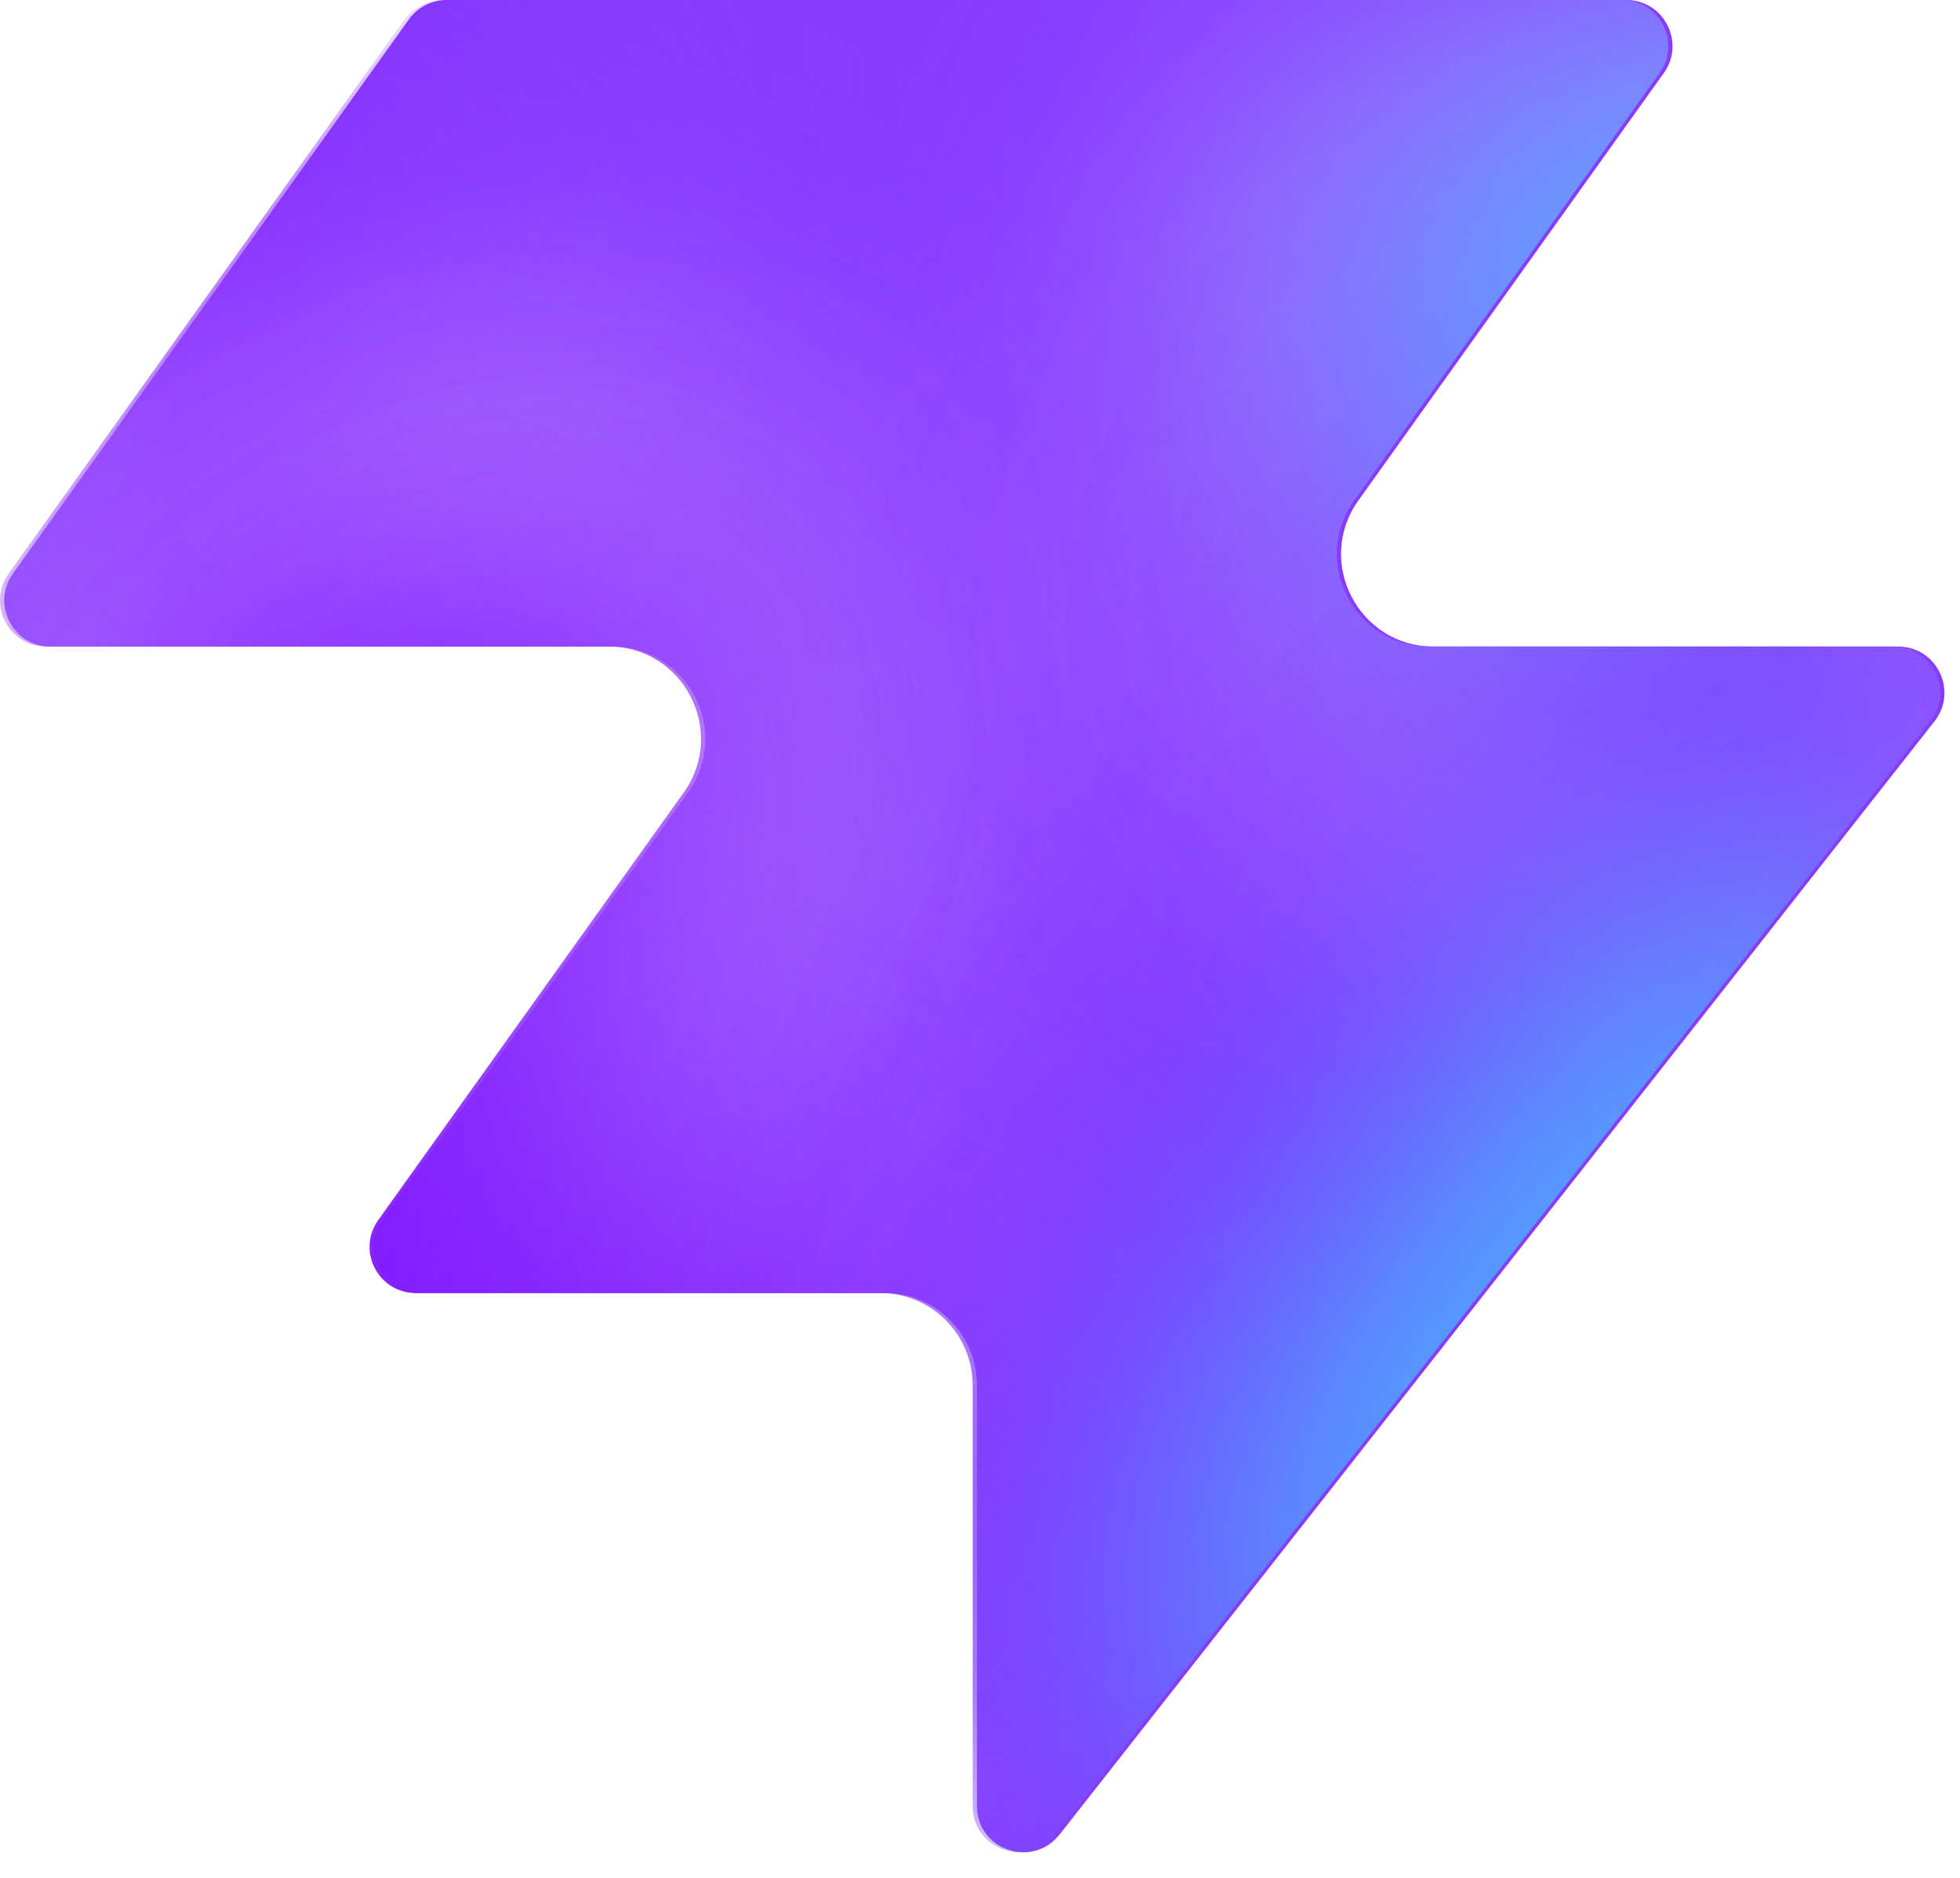
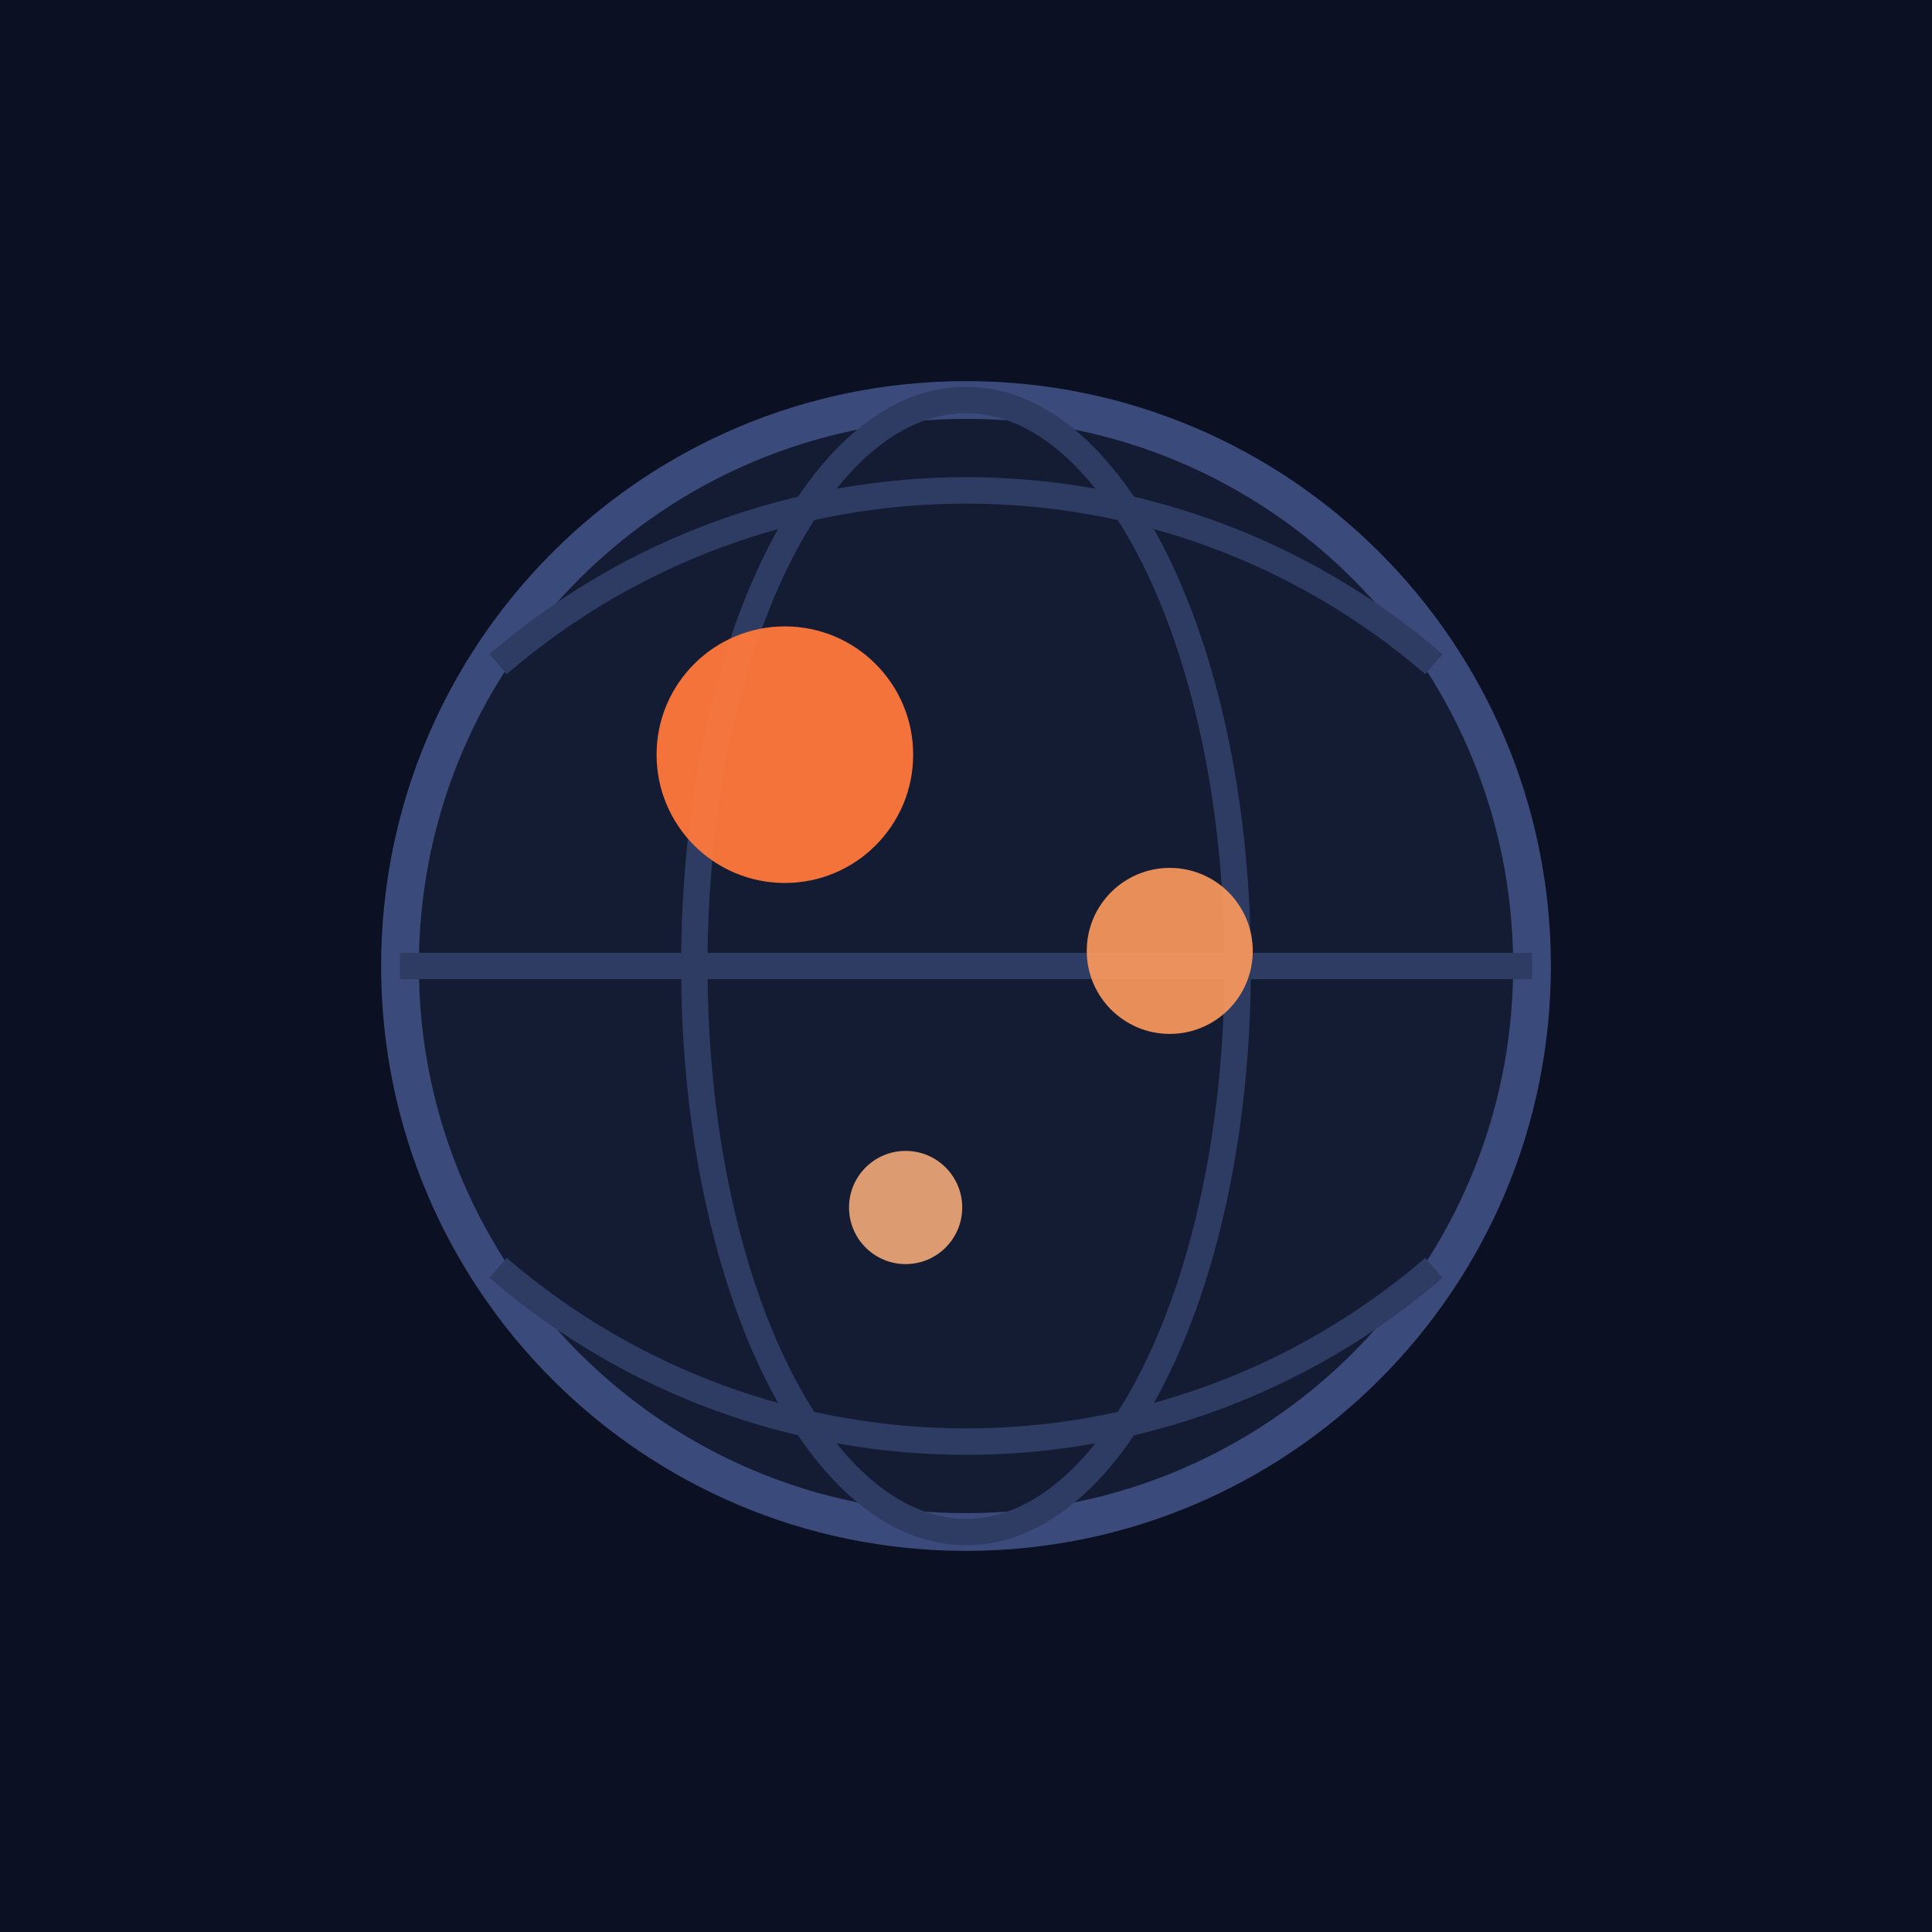
- <svg xmlns="http://www.w3.org/2000/svg" width="48" height="46" fill="none" viewBox="0 0 48 46">
-   <path fill="#863bff" d="M25.946 44.938c-.664.845-2.021.375-2.021-.698V33.937a2.26 2.26 0 0 0-2.262-2.262H10.287c-.92 0-1.456-1.04-.92-1.788l7.48-10.471c1.07-1.497 0-3.578-1.842-3.578H1.237c-.92 0-1.456-1.04-.92-1.788L10.013.474c.214-.297.556-.474.92-.474h28.894c.92 0 1.456 1.04.92 1.788l-7.48 10.471c-1.07 1.498 0 3.579 1.842 3.579h11.377c.943 0 1.473 1.088.89 1.83L25.947 44.94z" style="fill:#863bff;fill:color(display-p3 .525 .23 1);fill-opacity:1" />
-   <mask id="a" width="48" height="46" x="0" y="0" maskUnits="userSpaceOnUse" style="mask-type:alpha">
-     <path fill="#000" d="M25.842 44.938c-.664.844-2.021.375-2.021-.698V33.937a2.26 2.26 0 0 0-2.262-2.262H10.183c-.92 0-1.456-1.04-.92-1.788l7.48-10.471c1.07-1.498 0-3.579-1.842-3.579H1.133c-.92 0-1.456-1.04-.92-1.787L9.91.473c.214-.297.556-.474.92-.474h28.894c.92 0 1.456 1.04.92 1.788l-7.48 10.471c-1.07 1.498 0 3.578 1.842 3.578h11.377c.943 0 1.473 1.088.89 1.832L25.843 44.94z" style="fill:#000;fill-opacity:1" />
-   </mask>
-   <g mask="url(#a)">
-     <g filter="url(#b)">
-       <ellipse cx="5.508" cy="14.704" fill="#ede6ff" rx="5.508" ry="14.704" style="fill:#ede6ff;fill:color(display-p3 .927 .903 1);fill-opacity:1" transform="matrix(.00324 1 1 -.00324 -4.47 31.516)" />
-     </g>
-     <g filter="url(#c)">
-       <ellipse cx="10.399" cy="29.851" fill="#ede6ff" rx="10.399" ry="29.851" style="fill:#ede6ff;fill:color(display-p3 .927 .903 1);fill-opacity:1" transform="matrix(.00324 1 1 -.00324 -39.328 7.883)" />
-     </g>
-     <g filter="url(#d)">
-       <ellipse cx="5.508" cy="30.487" fill="#7e14ff" rx="5.508" ry="30.487" style="fill:#7e14ff;fill:color(display-p3 .492 .077 1);fill-opacity:1" transform="rotate(89.814 -25.913 -14.639)scale(1 -1)" />
-     </g>
-     <g filter="url(#e)">
-       <ellipse cx="5.508" cy="30.599" fill="#7e14ff" rx="5.508" ry="30.599" style="fill:#7e14ff;fill:color(display-p3 .492 .077 1);fill-opacity:1" transform="rotate(89.814 -32.644 -3.334)scale(1 -1)" />
-     </g>
-     <g filter="url(#f)">
-       <ellipse cx="5.508" cy="30.599" fill="#7e14ff" rx="5.508" ry="30.599" style="fill:#7e14ff;fill:color(display-p3 .492 .077 1);fill-opacity:1" transform="matrix(.00324 1 1 -.00324 -34.34 30.47)" />
-     </g>
-     <g filter="url(#g)">
-       <ellipse cx="14.072" cy="22.078" fill="#ede6ff" rx="14.072" ry="22.078" style="fill:#ede6ff;fill:color(display-p3 .927 .903 1);fill-opacity:1" transform="rotate(93.35 24.506 48.493)scale(-1 1)" />
-     </g>
-     <g filter="url(#h)">
-       <ellipse cx="3.47" cy="21.501" fill="#7e14ff" rx="3.47" ry="21.501" style="fill:#7e14ff;fill:color(display-p3 .492 .077 1);fill-opacity:1" transform="rotate(89.009 28.708 47.59)scale(-1 1)" />
-     </g>
-     <g filter="url(#i)">
-       <ellipse cx="3.47" cy="21.501" fill="#7e14ff" rx="3.47" ry="21.501" style="fill:#7e14ff;fill:color(display-p3 .492 .077 1);fill-opacity:1" transform="rotate(89.009 28.708 47.59)scale(-1 1)" />
-     </g>
-     <g filter="url(#j)">
-       <ellipse cx=".387" cy="8.972" fill="#7e14ff" rx="4.407" ry="29.108" style="fill:#7e14ff;fill:color(display-p3 .492 .077 1);fill-opacity:1" transform="rotate(39.51 .387 8.972)" />
-     </g>
-     <g filter="url(#k)">
-       <ellipse cx="47.523" cy="-6.092" fill="#7e14ff" rx="4.407" ry="29.108" style="fill:#7e14ff;fill:color(display-p3 .492 .077 1);fill-opacity:1" transform="rotate(37.892 47.523 -6.092)" />
-     </g>
-     <g filter="url(#l)">
-       <ellipse cx="41.412" cy="6.333" fill="#47bfff" rx="5.971" ry="9.665" style="fill:#47bfff;fill:color(display-p3 .28 .748 1);fill-opacity:1" transform="rotate(37.892 41.412 6.333)" />
-     </g>
-     <g filter="url(#m)">
-       <ellipse cx="-1.879" cy="38.332" fill="#7e14ff" rx="4.407" ry="29.108" style="fill:#7e14ff;fill:color(display-p3 .492 .077 1);fill-opacity:1" transform="rotate(37.892 -1.88 38.332)" />
-     </g>
-     <g filter="url(#n)">
-       <ellipse cx="-1.879" cy="38.332" fill="#7e14ff" rx="4.407" ry="29.108" style="fill:#7e14ff;fill:color(display-p3 .492 .077 1);fill-opacity:1" transform="rotate(37.892 -1.88 38.332)" />
-     </g>
-     <g filter="url(#o)">
-       <ellipse cx="35.651" cy="29.907" fill="#7e14ff" rx="4.407" ry="29.108" style="fill:#7e14ff;fill:color(display-p3 .492 .077 1);fill-opacity:1" transform="rotate(37.892 35.651 29.907)" />
-     </g>
-     <g filter="url(#p)">
-       <ellipse cx="38.418" cy="32.4" fill="#47bfff" rx="5.971" ry="15.297" style="fill:#47bfff;fill:color(display-p3 .28 .748 1);fill-opacity:1" transform="rotate(37.892 38.418 32.4)" />
-     </g>
-   </g>
-   <defs>
-     <filter id="b" width="60.045" height="41.654" x="-19.77" y="16.149" color-interpolation-filters="sRGB" filterUnits="userSpaceOnUse">
-       <feFlood flood-opacity="0" result="BackgroundImageFix" />
-       <feBlend in="SourceGraphic" in2="BackgroundImageFix" result="shape" />
-       <feGaussianBlur result="effect1_foregroundBlur_2002_17158" stdDeviation="7.659" />
-     </filter>
-     <filter id="c" width="90.34" height="51.437" x="-54.613" y="-7.533" color-interpolation-filters="sRGB" filterUnits="userSpaceOnUse">
-       <feFlood flood-opacity="0" result="BackgroundImageFix" />
-       <feBlend in="SourceGraphic" in2="BackgroundImageFix" result="shape" />
-       <feGaussianBlur result="effect1_foregroundBlur_2002_17158" stdDeviation="7.659" />
-     </filter>
-     <filter id="d" width="79.355" height="29.4" x="-49.64" y="2.03" color-interpolation-filters="sRGB" filterUnits="userSpaceOnUse">
-       <feFlood flood-opacity="0" result="BackgroundImageFix" />
-       <feBlend in="SourceGraphic" in2="BackgroundImageFix" result="shape" />
-       <feGaussianBlur result="effect1_foregroundBlur_2002_17158" stdDeviation="4.596" />
-     </filter>
-     <filter id="e" width="79.579" height="29.4" x="-45.045" y="20.029" color-interpolation-filters="sRGB" filterUnits="userSpaceOnUse">
-       <feFlood flood-opacity="0" result="BackgroundImageFix" />
-       <feBlend in="SourceGraphic" in2="BackgroundImageFix" result="shape" />
-       <feGaussianBlur result="effect1_foregroundBlur_2002_17158" stdDeviation="4.596" />
-     </filter>
-     <filter id="f" width="79.579" height="29.4" x="-43.513" y="21.178" color-interpolation-filters="sRGB" filterUnits="userSpaceOnUse">
-       <feFlood flood-opacity="0" result="BackgroundImageFix" />
-       <feBlend in="SourceGraphic" in2="BackgroundImageFix" result="shape" />
-       <feGaussianBlur result="effect1_foregroundBlur_2002_17158" stdDeviation="4.596" />
-     </filter>
-     <filter id="g" width="74.749" height="58.852" x="15.756" y="-17.901" color-interpolation-filters="sRGB" filterUnits="userSpaceOnUse">
-       <feFlood flood-opacity="0" result="BackgroundImageFix" />
-       <feBlend in="SourceGraphic" in2="BackgroundImageFix" result="shape" />
-       <feGaussianBlur result="effect1_foregroundBlur_2002_17158" stdDeviation="7.659" />
-     </filter>
-     <filter id="h" width="61.377" height="25.362" x="23.548" y="2.284" color-interpolation-filters="sRGB" filterUnits="userSpaceOnUse">
-       <feFlood flood-opacity="0" result="BackgroundImageFix" />
-       <feBlend in="SourceGraphic" in2="BackgroundImageFix" result="shape" />
-       <feGaussianBlur result="effect1_foregroundBlur_2002_17158" stdDeviation="4.596" />
-     </filter>
-     <filter id="i" width="61.377" height="25.362" x="23.548" y="2.284" color-interpolation-filters="sRGB" filterUnits="userSpaceOnUse">
-       <feFlood flood-opacity="0" result="BackgroundImageFix" />
-       <feBlend in="SourceGraphic" in2="BackgroundImageFix" result="shape" />
-       <feGaussianBlur result="effect1_foregroundBlur_2002_17158" stdDeviation="4.596" />
-     </filter>
-     <filter id="j" width="56.045" height="63.649" x="-27.636" y="-22.853" color-interpolation-filters="sRGB" filterUnits="userSpaceOnUse">
-       <feFlood flood-opacity="0" result="BackgroundImageFix" />
-       <feBlend in="SourceGraphic" in2="BackgroundImageFix" result="shape" />
-       <feGaussianBlur result="effect1_foregroundBlur_2002_17158" stdDeviation="4.596" />
-     </filter>
-     <filter id="k" width="54.814" height="64.646" x="20.116" y="-38.415" color-interpolation-filters="sRGB" filterUnits="userSpaceOnUse">
-       <feFlood flood-opacity="0" result="BackgroundImageFix" />
-       <feBlend in="SourceGraphic" in2="BackgroundImageFix" result="shape" />
-       <feGaussianBlur result="effect1_foregroundBlur_2002_17158" stdDeviation="4.596" />
-     </filter>
-     <filter id="l" width="33.541" height="35.313" x="24.641" y="-11.323" color-interpolation-filters="sRGB" filterUnits="userSpaceOnUse">
-       <feFlood flood-opacity="0" result="BackgroundImageFix" />
-       <feBlend in="SourceGraphic" in2="BackgroundImageFix" result="shape" />
-       <feGaussianBlur result="effect1_foregroundBlur_2002_17158" stdDeviation="4.596" />
-     </filter>
-     <filter id="m" width="54.814" height="64.646" x="-29.286" y="6.009" color-interpolation-filters="sRGB" filterUnits="userSpaceOnUse">
-       <feFlood flood-opacity="0" result="BackgroundImageFix" />
-       <feBlend in="SourceGraphic" in2="BackgroundImageFix" result="shape" />
-       <feGaussianBlur result="effect1_foregroundBlur_2002_17158" stdDeviation="4.596" />
-     </filter>
-     <filter id="n" width="54.814" height="64.646" x="-29.286" y="6.009" color-interpolation-filters="sRGB" filterUnits="userSpaceOnUse">
-       <feFlood flood-opacity="0" result="BackgroundImageFix" />
-       <feBlend in="SourceGraphic" in2="BackgroundImageFix" result="shape" />
-       <feGaussianBlur result="effect1_foregroundBlur_2002_17158" stdDeviation="4.596" />
-     </filter>
-     <filter id="o" width="54.814" height="64.646" x="8.244" y="-2.416" color-interpolation-filters="sRGB" filterUnits="userSpaceOnUse">
-       <feFlood flood-opacity="0" result="BackgroundImageFix" />
-       <feBlend in="SourceGraphic" in2="BackgroundImageFix" result="shape" />
-       <feGaussianBlur result="effect1_foregroundBlur_2002_17158" stdDeviation="4.596" />
-     </filter>
-     <filter id="p" width="39.409" height="43.623" x="18.713" y="10.588" color-interpolation-filters="sRGB" filterUnits="userSpaceOnUse">
-       <feFlood flood-opacity="0" result="BackgroundImageFix" />
-       <feBlend in="SourceGraphic" in2="BackgroundImageFix" result="shape" />
-       <feGaussianBlur result="effect1_foregroundBlur_2002_17158" stdDeviation="4.596" />
-     </filter>
-   </defs>
+ <svg xmlns="http://www.w3.org/2000/svg" width="512" height="512" viewBox="0 0 512 512">
+   <rect width="512" height="512" fill="#0b1022" />
+   <circle cx="256" cy="256" r="150" fill="#141c33" stroke="#3a4a7a" stroke-width="10" />
+   <ellipse cx="256" cy="256" rx="72" ry="150" fill="none" stroke="#2e3c63" stroke-width="7" />
+   <line x1="106" y1="256" x2="406" y2="256" stroke="#2e3c63" stroke-width="7" />
+   <path d="M 132 176 A 190 190 0 0 1 380 176" fill="none" stroke="#2e3c63" stroke-width="7" />
+   <path d="M 132 336 A 190 190 0 0 0 380 336" fill="none" stroke="#2e3c63" stroke-width="7" />
+   <circle cx="208" cy="200" r="34" fill="#ff783c" opacity="0.95" />
+   <circle cx="310" cy="252" r="22" fill="#ff9a5c" opacity="0.9" />
+   <circle cx="240" cy="320" r="15" fill="#ffb27a" opacity="0.85" />
</svg>
